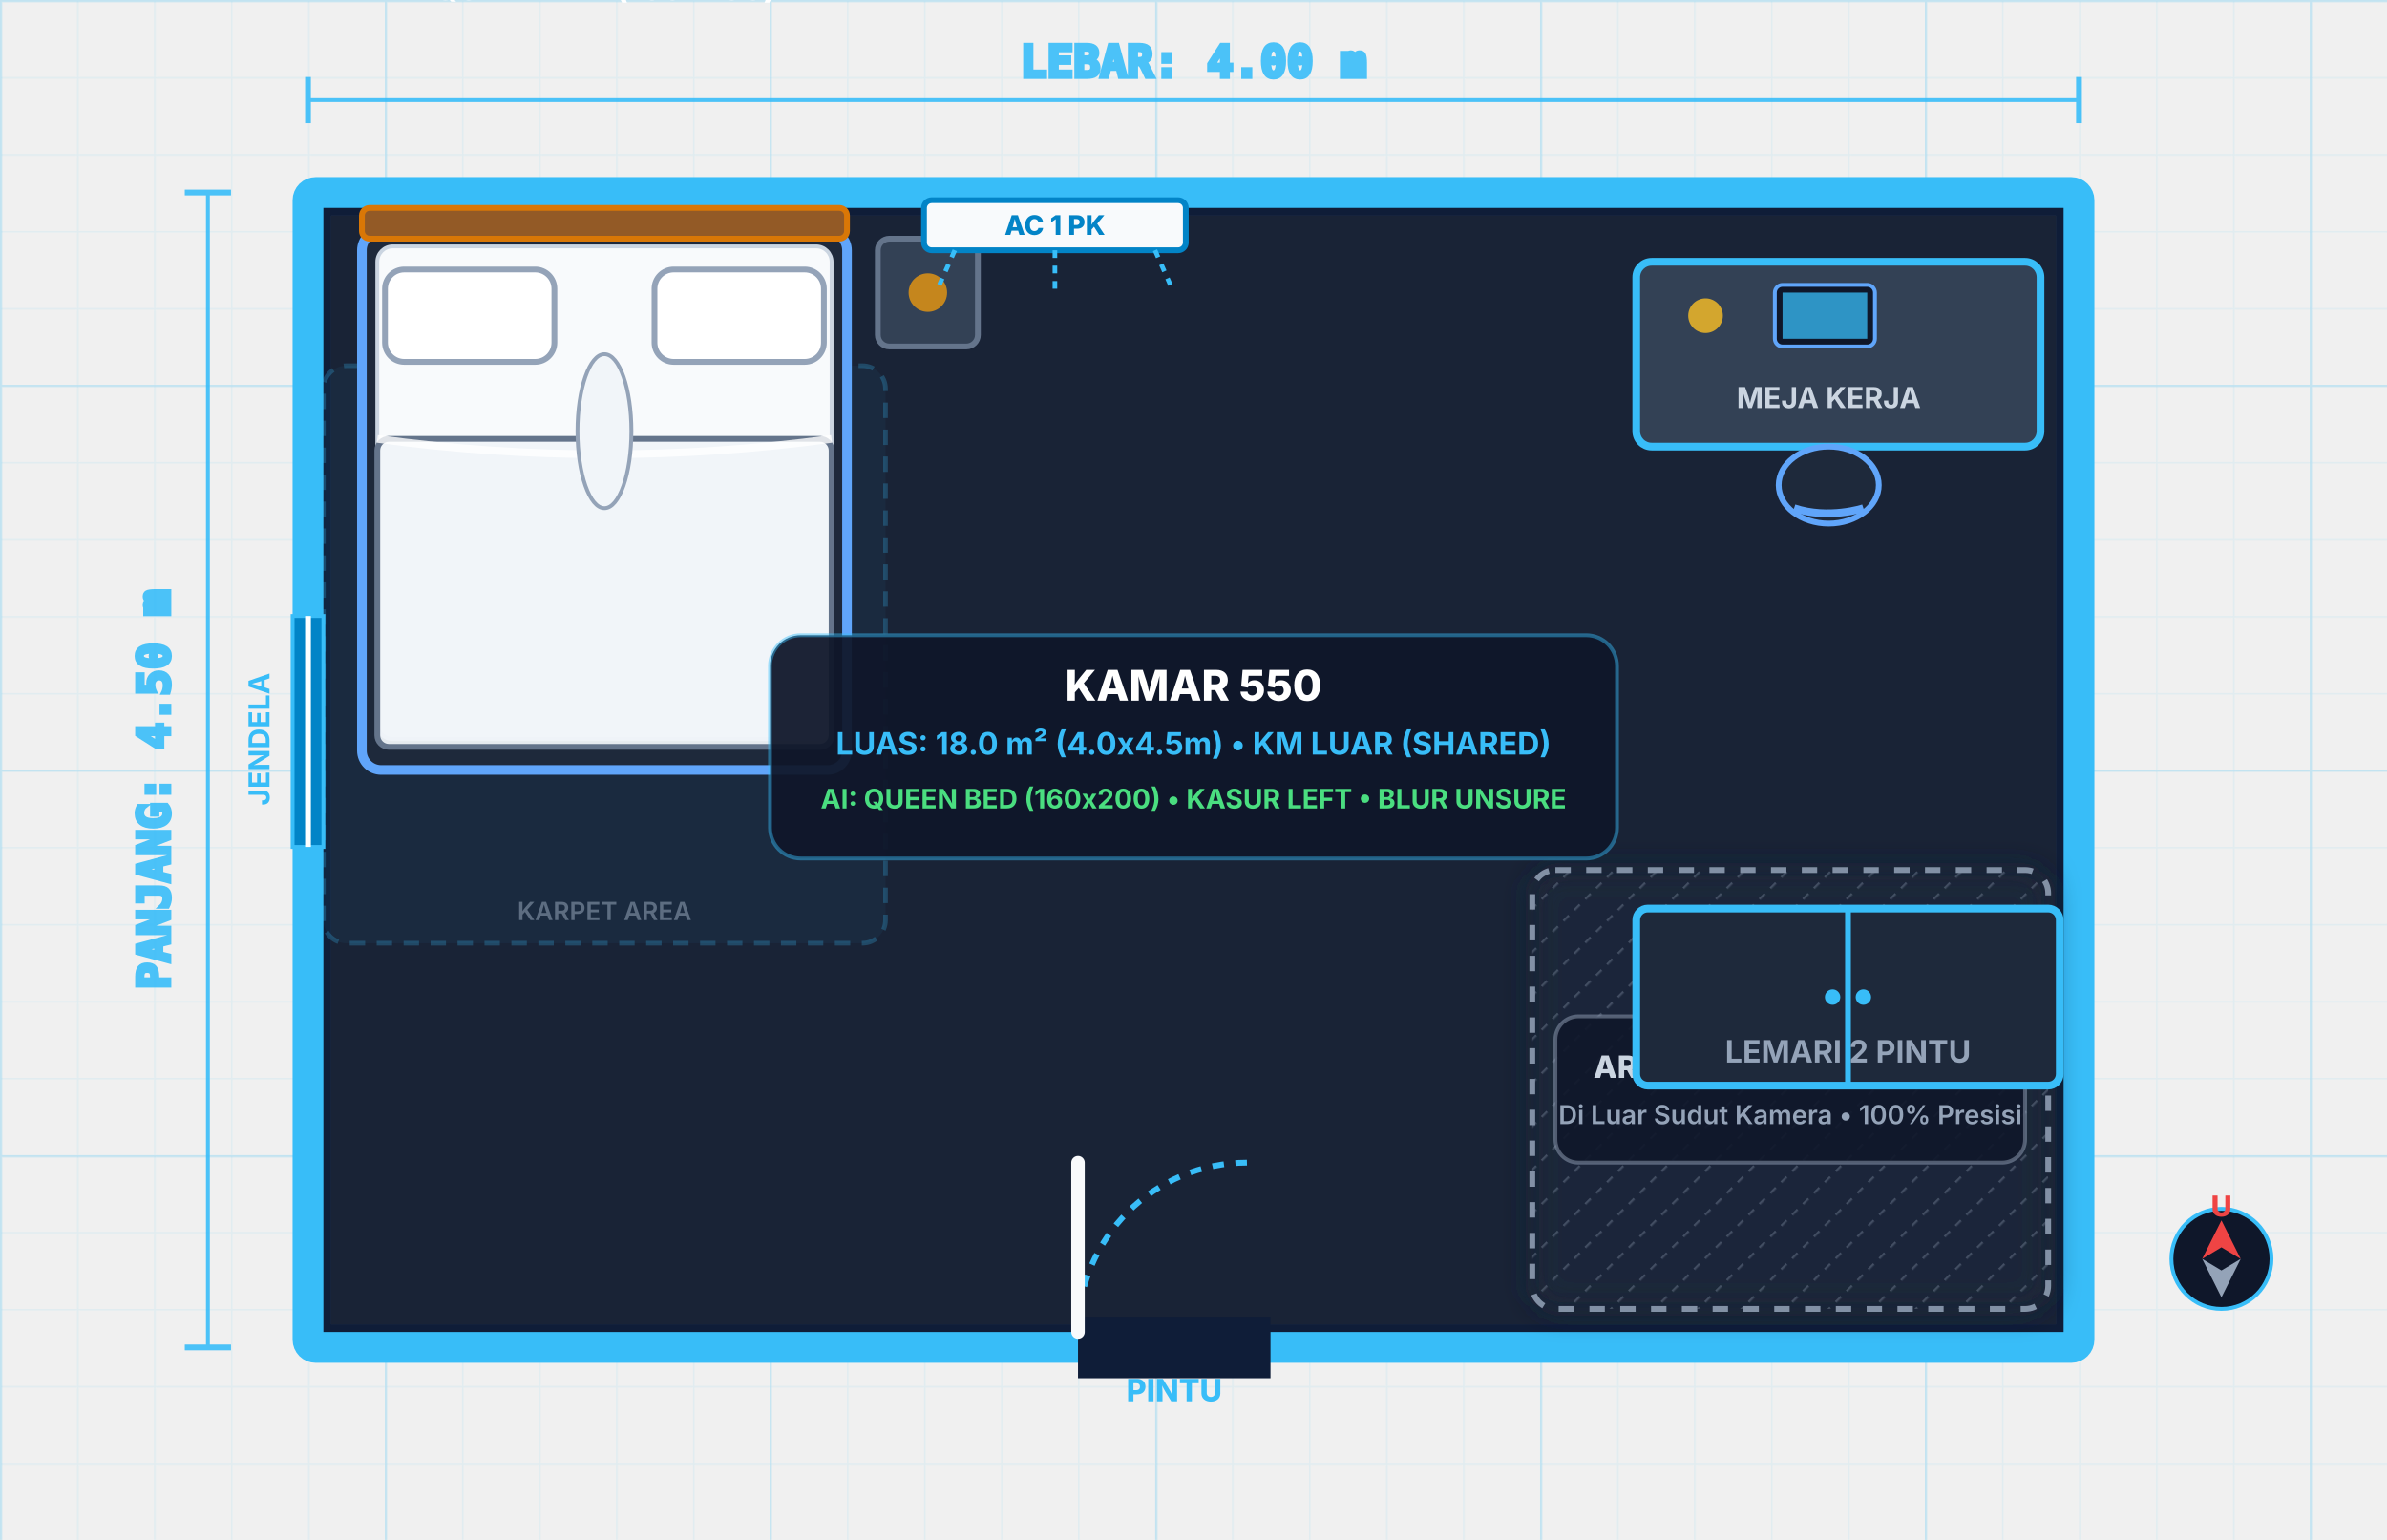
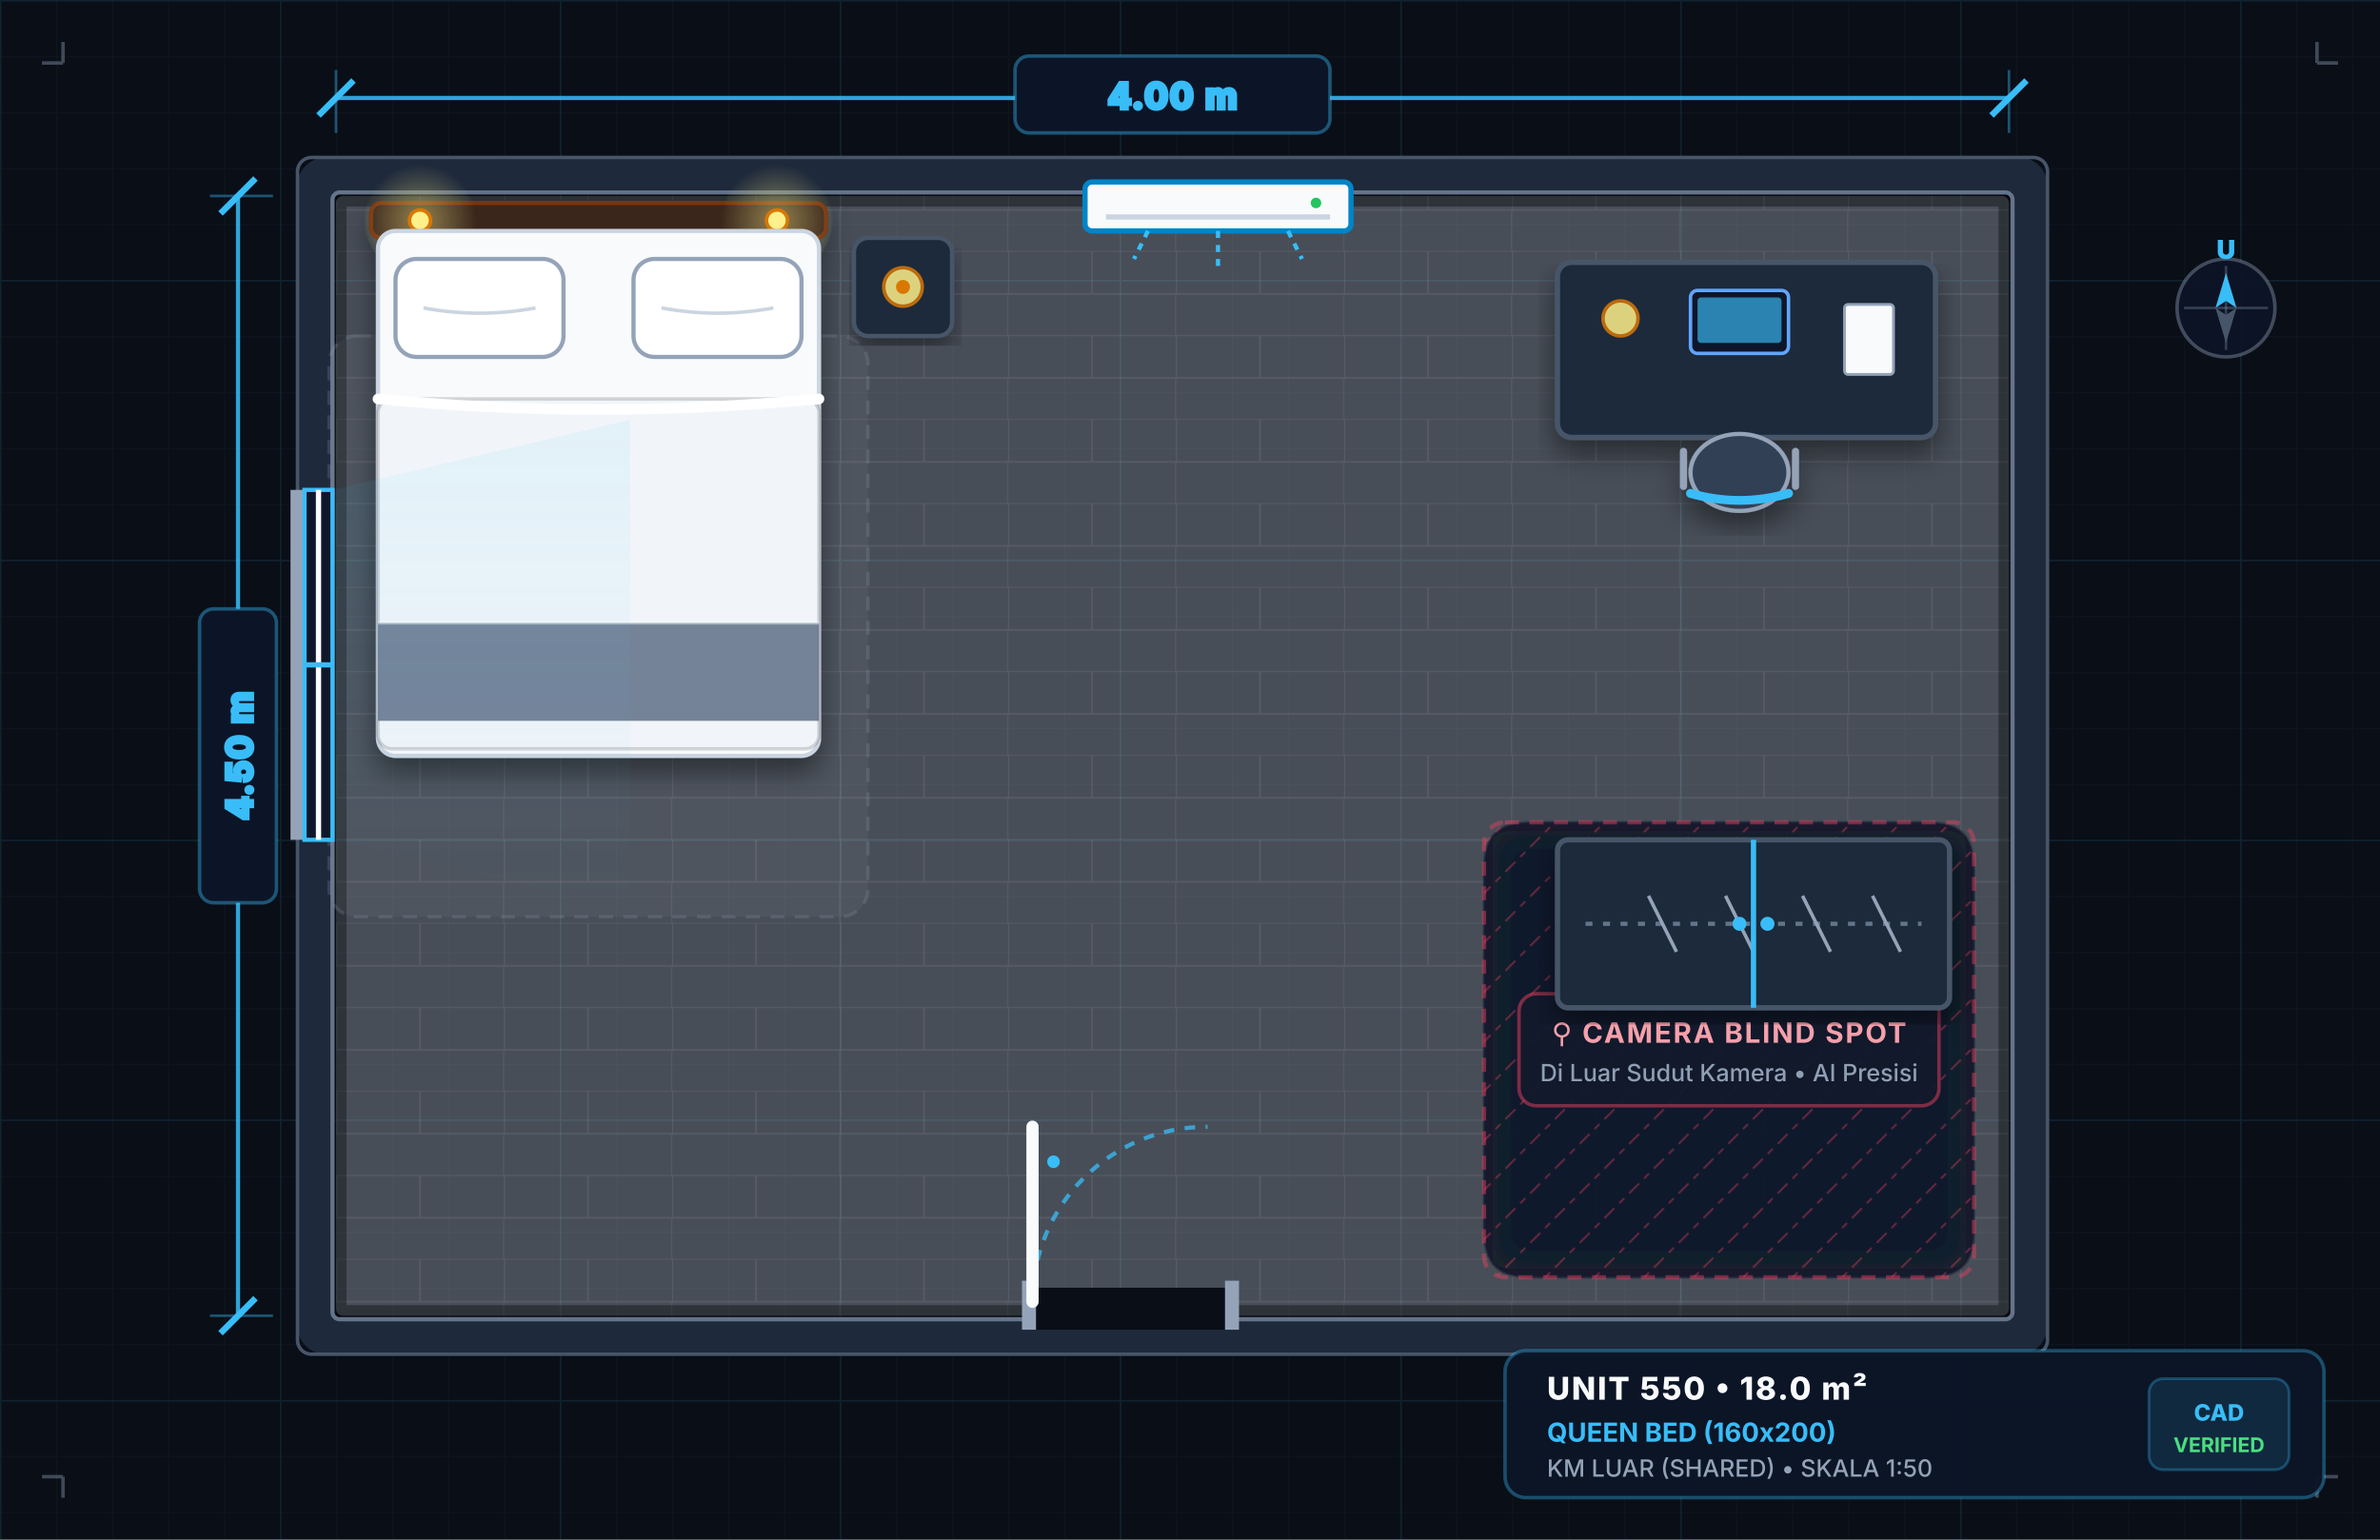
- <svg xmlns="http://www.w3.org/2000/svg" viewBox="0 0 620 400" width="100%" height="100%" style="background:#0b1329; border-radius:12px; font-family:'Inter',system-ui,sans-serif;">
+ <svg xmlns="http://www.w3.org/2000/svg" viewBox="0 0 680 440" width="100%" height="100%" style="background:#090e17; border-radius:14px; font-family:'Inter',system-ui,-apple-system,sans-serif;">
  <defs>
-     <pattern id="grid_s_250" width="20" height="20" patternUnits="userSpaceOnUse">
-       <path d="M 20 0 L 0 0 0 20" fill="none" stroke="rgba(56, 189, 248, 0.08)" stroke-width="0.8" />
+     <pattern id="grid_cad_250" width="16" height="16" patternUnits="userSpaceOnUse">
+       <path d="M 16 0 L 0 0 0 16" fill="none" stroke="rgba(148, 163, 184, 0.04)" stroke-width="0.75" />
    </pattern>
-     <pattern id="grid_m_250" width="100" height="100" patternUnits="userSpaceOnUse">
-       <path d="M 100 0 L 0 0 0 100" fill="none" stroke="rgba(56, 189, 248, 0.18)" stroke-width="1.2" />
+     <pattern id="grid_major_250" width="80" height="80" patternUnits="userSpaceOnUse">
+       <path d="M 80 0 L 0 0 0 80" fill="none" stroke="rgba(56, 189, 248, 0.08)" stroke-width="1" />
    </pattern>
-     <pattern id="tile_250" width="12" height="12" patternUnits="userSpaceOnUse">
-       <rect width="12" height="12" fill="rgba(14, 165, 233, 0.12)" />
-       <path d="M 12 0 L 0 0 0 12" fill="none" stroke="rgba(56, 189, 248, 0.28)" stroke-width="0.7" />
+     <pattern id="parquet_250" width="48" height="24" patternUnits="userSpaceOnUse">
+       <rect width="48" height="24" fill="#cbd5e1" fill-opacity="0.32" />
+       <path d="M 0 12 L 48 12 M 24 0 L 24 12 M 0 24 L 48 24 M 48 12 L 48 24 M 0 0 L 0 12" fill="none" stroke="rgba(255, 255, 255, 0.07)" stroke-width="0.6" />
    </pattern>
-     <filter id="unsure_blur_250" x="-20%" y="-20%" width="140%" height="140%">
-       <feGaussianBlur stdDeviation="3.8" />
+     <pattern id="bm_tile_250" width="14" height="14" patternUnits="userSpaceOnUse">
+       <rect width="14" height="14" fill="#0f2338" />
+       <path d="M 14 0 L 0 0 0 14" fill="none" stroke="rgba(56, 189, 248, 0.22)" stroke-width="0.6" />
+     </pattern>
+     <filter id="frost_blur_250" x="-10%" y="-10%" width="120%" height="120%">
+       <feGaussianBlur stdDeviation="5" result="blur" />
+       <feColorMatrix type="matrix" values="1 0 0 0 0  0 1 0 0 0  0 0 1 0 0  0 0 0 18 -7" />
    </filter>
-     <pattern id="unsure_hatch_250" width="8" height="8" patternTransform="rotate(45 0 0)" patternUnits="userSpaceOnUse">
-       <line x1="0" y1="0" x2="0" y2="8" stroke="rgba(148, 163, 184, 0.35)" stroke-width="1.2" stroke-dasharray="2 2" />
+     <pattern id="blind_hatch_250" width="10" height="10" patternTransform="rotate(45 0 0)" patternUnits="userSpaceOnUse">
+       <line x1="0" y1="0" x2="0" y2="10" stroke="rgba(244, 63, 94, 0.35)" stroke-width="1.2" stroke-dasharray="2 2" />
    </pattern>
+     <linearGradient id="win_light_250" x1="0%" y1="0%" x2="0%" y2="100%">
+       <stop offset="0%" stop-color="#38bdf8" stop-opacity="0.18" />
+       <stop offset="100%" stop-color="#38bdf8" stop-opacity="0.0" />
+     </linearGradient>
+     <radialGradient id="lamp_glow_250">
+       <stop offset="0%" stop-color="#fef08a" stop-opacity="0.45" />
+       <stop offset="100%" stop-color="#fef08a" stop-opacity="0" />
+     </radialGradient>
+     <filter id="drop_shadow_250" x="-5%" y="-5%" width="115%" height="115%">
+       <feDropShadow dx="0" dy="4" stdDeviation="4" flood-color="#000000" flood-opacity="0.45" />
+     </filter>
  </defs>
-   <rect width="620" height="400" fill="url(#grid_s_250)" />
-   <rect width="620" height="400" fill="url(#grid_m_250)" />
-   <g stroke="#38bdf8" stroke-width="1" opacity="0.9">
-     <line x1="80" y1="26" x2="540" y2="26" />
-     <line x1="80" y1="20" x2="80" y2="32" stroke-width="1.5" />
-     <line x1="540" y1="20" x2="540" y2="32" stroke-width="1.5" />
-     <text x="310" y="20" fill="#38bdf8" font-size="11.5" font-weight="700" text-anchor="middle" font-family="monospace">
-       LEBAR: 4.00 m
+   <rect width="680" height="440" fill="#090e17" />
+   <rect width="680" height="440" fill="url(#grid_cad_250)" />
+   <rect width="680" height="440" fill="url(#grid_major_250)" />
+   <g stroke="rgba(148, 163, 184, 0.4)" stroke-width="1">
+     <path d="M 12 18 L 18 18 M 18 12 L 18 18" />
+     <path d="M 668 18 L 662 18 M 662 12 L 662 18" />
+     <path d="M 12 422 L 18 422 M 18 428 L 18 422" />
+     <path d="M 668 422 L 662 422 M 662 428 L 662 422" />
+   </g>
+   <g stroke="#38bdf8" stroke-width="1.2">
+     <line x1="96" y1="28" x2="574" y2="28" opacity="0.85" />
+     <line x1="91" y1="33" x2="101" y2="23" stroke-width="1.8" />
+     <line x1="569" y1="33" x2="579" y2="23" stroke-width="1.8" />
+     <line x1="96" y1="38" x2="96" y2="20" opacity="0.4" stroke-width="0.75" />
+     <line x1="574" y1="38" x2="574" y2="20" opacity="0.4" stroke-width="0.75" />
+     <rect x="290" y="16" width="90" height="22" rx="4" fill="#0c1527" stroke="rgba(56, 189, 248, 0.4)" stroke-width="1" />
+     <text x="335" y="31" fill="#38bdf8" font-size="10" font-weight="700" text-anchor="middle" letter-spacing="0.5">
+       4.00 m
    </text>
  </g>
-   <g stroke="#38bdf8" stroke-width="1" opacity="0.9">
-     <line x1="54" y1="50" x2="54" y2="350" />
-     <line x1="48" y1="50" x2="60" y2="50" stroke-width="1.5" />
-     <line x1="48" y1="350" x2="60" y2="350" stroke-width="1.5" />
-     <text x="44" y="205" fill="#38bdf8" font-size="11.5" font-weight="700" text-anchor="middle" font-family="monospace" transform="rotate(-90 44 205)">
-       PANJANG: 4.50 m
+   <g stroke="#38bdf8" stroke-width="1.2">
+     <line x1="68" y1="56" x2="68" y2="376" opacity="0.85" />
+     <line x1="63" y1="61" x2="73" y2="51" stroke-width="1.8" />
+     <line x1="63" y1="381" x2="73" y2="371" stroke-width="1.8" />
+     <line x1="78" y1="56" x2="60" y2="56" opacity="0.4" stroke-width="0.75" />
+     <line x1="78" y1="376" x2="60" y2="376" opacity="0.4" stroke-width="0.75" />
+     <g transform="translate(68, 216)">
+       <rect x="-42" y="-11" width="84" height="22" rx="4" fill="#0c1527" stroke="rgba(56, 189, 248, 0.4)" stroke-width="1" transform="rotate(-90)" />
+       <text x="0" y="4" fill="#38bdf8" font-size="10" font-weight="700" text-anchor="middle" letter-spacing="0.5" transform="rotate(-90)">
+         4.50 m
+       </text>
+     </g>
+   </g>
+   <rect x="96" y="56" width="478" height="320" rx="2" fill="url(#parquet_250)" />
+   <rect x="96" y="56" width="478" height="320" fill="none" stroke="rgba(0, 0, 0, 0.35)" stroke-width="6" />
+   <rect x="90" y="50" width="490" height="332" fill="none" stroke="#1e293b" stroke-width="10" rx="3" />
+   <rect x="85" y="45" width="500" height="342" fill="none" stroke="#475569" stroke-width="1" rx="4" />
+   <rect x="95" y="55" width="480" height="322" fill="none" stroke="#64748b" stroke-width="1.2" rx="2" />
+   <g id="unsure_zone" opacity="0.95">
+     <rect x="424" y="235" width="140" height="130" rx="6" fill="rgba(15, 23, 42, 0.85)" filter="url(#frost_blur_250)" />
+     <rect x="424" y="235" width="140" height="130" rx="6" fill="url(#blind_hatch_250)" stroke="rgba(244, 63, 94, 0.45)" stroke-width="1.2" stroke-dasharray="4 3" />
+     <rect x="434" y="284" width="120" height="32" rx="5" fill="rgba(15, 23, 42, 0.94)" stroke="rgba(244, 63, 94, 0.5)" stroke-width="1" />
+     <text x="494.0" y="298" fill="#fda4af" font-size="8" font-weight="700" text-anchor="middle" letter-spacing="0.5">
+       ⚲ CAMERA BLIND SPOT
+     </text>
+     <text x="494.0" y="309" fill="#94a3b8" font-size="6.8" font-weight="500" text-anchor="middle">
+       Di Luar Sudut Kamera • AI Presisi
    </text>
  </g>
-   <rect x="80" y="50" width="460" height="300" fill="#0f1d38" stroke="#38bdf8" stroke-width="8" rx="2" />
-   <rect x="86" y="56" width="448" height="288" fill="#cbd5e1" opacity="0.22" />
-   <rect x="86" y="56" width="448" height="288" fill="rgba(15, 23, 42, 0.75)" />
-   <g>
-     <rect x="398" y="226" width="134" height="114" rx="6" fill="rgba(30, 41, 59, 0.75)" filter="url(#unsure_blur_250)" />
-     <rect x="398" y="226" width="134" height="114" rx="6" fill="url(#unsure_hatch_250)" stroke="#94a3b8" stroke-width="1.5" stroke-dasharray="4 4" opacity="0.85" />
-     <rect x="404" y="264" width="122" height="38" rx="6" fill="rgba(15, 23, 42, 0.9)" stroke="rgba(148, 163, 184, 0.5)" stroke-width="1" />
-     <text x="465.0" y="280" fill="#cbd5e1" font-size="8" font-weight="800" text-anchor="middle">AREA UNSURE (BLURRED)</text>
-     <text x="465.0" y="292" fill="#94a3b8" font-size="6.8" font-weight="600" text-anchor="middle">Di Luar Sudut Kamera • 100% Presisi</text>
+   <rect x="94" y="96" width="154" height="166" rx="8" fill="rgba(255, 255, 255, 0.04)" stroke="rgba(148, 163, 184, 0.2)" stroke-width="1" stroke-dasharray="4 3" />
+   <g id="bed_unit" filter="url(#drop_shadow_250)">
+     <rect x="106" y="58" width="130" height="10" rx="3" fill="#3b271d" stroke="#78350f" stroke-width="1.2" />
+     <circle cx="120" cy="63" r="16" fill="url(#lamp_glow_250)" />
+     <circle cx="222" cy="63" r="16" fill="url(#lamp_glow_250)" />
+     <circle cx="120" cy="63" r="3" fill="#fef08a" stroke="#d97706" stroke-width="1" />
+     <circle cx="222" cy="63" r="3" fill="#fef08a" stroke="#d97706" stroke-width="1" />
+     <rect x="108" y="66" width="126" height="150" rx="5" fill="#f8fafc" stroke="#cbd5e1" stroke-width="1.2" />
+     <rect x="108" y="114" width="126" height="100" rx="4" fill="#f1f5f9" stroke="rgba(0,0,0,0.15)" stroke-width="1" />
+     <path d="M 108 114 Q 171.0 120 234 114" fill="none" stroke="#ffffff" stroke-width="3" stroke-linecap="round" />
+     <rect x="108" y="178" width="126" height="28" fill="#64748b" opacity="0.88" />
+     <line x1="108" y1="178" x2="234" y2="178" stroke="rgba(255,255,255,0.4)" stroke-width="1" />
+     <rect x="113" y="74" width="48" height="28" rx="6" fill="#ffffff" stroke="#94a3b8" stroke-width="1.2" />
+     <path d="M 121 88 Q 137.0 91 153 88" fill="none" stroke="#cbd5e1" stroke-width="1" />
+     <rect x="181" y="74" width="48" height="28" rx="6" fill="#ffffff" stroke="#94a3b8" stroke-width="1.2" />
+     <path d="M 189 88 Q 205.0 91 221 88" fill="none" stroke="#cbd5e1" stroke-width="1" />
  </g>
-   <g>
-     <rect x="84" y="95" width="146" height="150" rx="6" fill="rgba(56, 189, 248, 0.05)" stroke="rgba(56, 189, 248, 0.25)" stroke-width="1.2" stroke-dasharray="4 3" />
-     <text x="157.0" y="239" fill="rgba(148, 163, 184, 0.55)" font-size="6.5" font-weight="600" text-anchor="middle">KARPET AREA</text>
+   <g filter="url(#drop_shadow_250)">
+     <rect x="244" y="68" width="28" height="28" rx="4" fill="#1e293b" stroke="#475569" stroke-width="1.2" />
+     <circle cx="258" cy="82" r="5.5" fill="#fef08a" stroke="#d97706" stroke-width="1" opacity="0.85" />
+     <circle cx="258" cy="82" r="2" fill="#d97706" />
  </g>
-   <g>
-     <rect x="94" y="60" width="126" height="140" rx="5" fill="#1e293b" stroke="#60a5fa" stroke-width="2.5" />
-     <rect x="94" y="54" width="126" height="8" rx="2" fill="#935a26" stroke="#d97706" stroke-width="1.5" />
-     <rect x="98" y="64" width="118" height="128" rx="4" fill="#f8fafc" stroke="#cbd5e1" stroke-width="1" />
-     <rect x="98" y="114" width="118" height="80" rx="3" fill="#f1f5f9" stroke="#64748b" stroke-width="1.5" fill-opacity="0.95" />
-     <path d="M 98 114 Q 157.0 122 216 114" fill="none" stroke="#ffffff" stroke-width="2" opacity="0.8" />
-     <rect x="100" y="70" width="44" height="24" rx="5" fill="#ffffff" stroke="#94a3b8" stroke-width="1.5" />
-     <rect x="170" y="70" width="44" height="24" rx="5" fill="#ffffff" stroke="#94a3b8" stroke-width="1.5" />
-     <ellipse cx="157.0" cy="112" rx="7" ry="20" fill="#f1f5f9" stroke="#94a3b8" stroke-width="1" />
-     <text x="157.0" cy="160" fill="#ffffff" font-size="8" font-weight="800" text-anchor="middle">QUEEN BED (160x200)</text>
+   <g id="wardrobe" filter="url(#drop_shadow_250)">
+     <rect x="445" y="240" width="112" height="48" rx="3" fill="#1e293b" stroke="#475569" stroke-width="1.5" />
+     <line x1="453" y1="264" x2="549" y2="264" stroke="#64748b" stroke-width="1.2" stroke-dasharray="2 3" />
+     <line x1="471" y1="256" x2="479" y2="272" stroke="#94a3b8" stroke-width="1" />
+     <line x1="493" y1="256" x2="501" y2="272" stroke="#94a3b8" stroke-width="1" />
+     <line x1="515" y1="256" x2="523" y2="272" stroke="#94a3b8" stroke-width="1" />
+     <line x1="535" y1="256" x2="543" y2="272" stroke="#94a3b8" stroke-width="1" />
+     <line x1="501" y1="240" x2="501" y2="288" stroke="#38bdf8" stroke-width="1.5" />
+     <circle cx="497" cy="264" r="2" fill="#38bdf8" />
+     <circle cx="505" cy="264" r="2" fill="#38bdf8" />
  </g>
-   <rect x="228" y="62" width="26" height="28" rx="3" fill="#334155" stroke="#64748b" stroke-width="1.5" />
-   <circle cx="241" cy="76" r="5" fill="#f59e0b" opacity="0.75" />
-   <g>
-     <rect x="425" y="236" width="110" height="46" rx="3" fill="#1e293b" stroke="#38bdf8" stroke-width="2" />
-     <line x1="480" y1="236" x2="480" y2="282" stroke="#38bdf8" stroke-width="1.5" />
-     <circle cx="476" cy="259" r="2" fill="#38bdf8" />
-     <circle cx="484" cy="259" r="2" fill="#38bdf8" />
-     <text x="480" y="276" fill="#94a3b8" font-size="8" font-weight="700" text-anchor="middle">LEMARI 2 PINTU</text>
+   <g id="desk_setup" filter="url(#drop_shadow_250)">
+     <rect x="445" y="75" width="108" height="50" rx="4" fill="#1e293b" stroke="#475569" stroke-width="1.5" />
+     <rect x="483" y="83" width="28" height="18" rx="2" fill="#0f172a" stroke="#60a5fa" stroke-width="1" />
+     <rect x="485" y="85" width="24" height="13" rx="1" fill="#38bdf8" opacity="0.65" />
+     <circle cx="463" cy="91" r="5" fill="#fef08a" stroke="#d97706" stroke-width="1" opacity="0.85" />
+     <rect x="527" y="87" width="14" height="20" rx="1" fill="#f8fafc" stroke="#94a3b8" stroke-width="0.8" />
+     <ellipse cx="497" cy="135" rx="14" ry="11" fill="#334155" stroke="#94a3b8" stroke-width="1.2" />
+     <path d="M 483 141 Q 497 145 511 141" fill="none" stroke="#38bdf8" stroke-width="2.5" stroke-linecap="round" />
+     <line x1="481" y1="129" x2="481" y2="139" stroke="#94a3b8" stroke-width="2" stroke-linecap="round" />
+     <line x1="513" y1="129" x2="513" y2="139" stroke="#94a3b8" stroke-width="2" stroke-linecap="round" />
  </g>
-   <g>
-     <rect x="425" y="68" width="105" height="48" rx="4" fill="#334155" stroke="#38bdf8" stroke-width="2" />
-     <rect x="461" y="74" width="26" height="16" rx="2" fill="#0f172a" stroke="#60a5fa" stroke-width="1" />
-     <rect x="463" y="76" width="22" height="12" fill="#38bdf8" opacity="0.75" />
-     <circle cx="443" cy="82" r="4.5" fill="#fbbf24" opacity="0.8" />
-     <ellipse cx="475" cy="126" rx="13" ry="10" fill="#1e293b" stroke="#60a5fa" stroke-width="1.5" />
-     <path d="M 466 132 C 475 135 484 132 484 132" stroke="#60a5fa" stroke-width="2" fill="none" />
-     <text x="475" y="106" fill="#cbd5e1" font-size="7.5" font-weight="700" text-anchor="middle">MEJA KERJA</text>
+   <g id="ac_unit">
+     <rect x="310" y="52" width="76" height="14" rx="2" fill="#f8fafc" stroke="#0284c7" stroke-width="1.5" />
+     <line x1="316" y1="62" x2="380" y2="62" stroke="#cbd5e1" stroke-width="1.5" />
+     <line x1="328" y1="66" x2="324" y2="74" stroke="#38bdf8" stroke-width="1.2" stroke-dasharray="2 2" />
+     <line x1="348" y1="66" x2="348" y2="76" stroke="#38bdf8" stroke-width="1.2" stroke-dasharray="2 2" />
+     <line x1="368" y1="66" x2="372" y2="74" stroke="#38bdf8" stroke-width="1.2" stroke-dasharray="2 2" />
+     <circle cx="376" cy="58" r="1.5" fill="#22c55e" />
  </g>
-   <g>
-     <rect x="240" y="52" width="68" height="13" rx="2" fill="#f8fafc" stroke="#0284c7" stroke-width="1.5" />
-     <path d="M 248 65 L 244 74" stroke="#38bdf8" stroke-width="1.2" stroke-dasharray="2 2" />
-     <path d="M 274 65 L 274 76" stroke="#38bdf8" stroke-width="1.2" stroke-dasharray="2 2" />
-     <path d="M 300 65 L 304 74" stroke="#38bdf8" stroke-width="1.2" stroke-dasharray="2 2" />
-     <text x="274" y="61" fill="#0284c7" font-size="7" font-weight="800" text-anchor="middle">AC 1 PK</text>
+   <g id="window_left">
+     <polygon points="95,140 180,120 180,260 95,240" fill="url(#win_light_250)" opacity="0.45" />
+     <rect x="83" y="140" width="4" height="100" fill="#94a3b8" />
+     <rect x="87" y="140" width="8" height="100" fill="#0f172a" stroke="#38bdf8" stroke-width="1.2" />
+     <line x1="91" y1="140" x2="91" y2="240" stroke="#ffffff" stroke-width="1.5" />
+     <line x1="87" y1="190" x2="95" y2="190" stroke="#38bdf8" stroke-width="1.5" />
  </g>
-   <g>
-     <rect x="76" y="160" width="8" height="60" fill="#0284c7" stroke="#38bdf8" stroke-width="1" />
-     <line x1="80" y1="160" x2="80" y2="220" stroke="#ffffff" stroke-width="1.5" />
-     <text x="70" y="192" fill="#38bdf8" font-size="7.5" font-weight="700" text-anchor="middle" transform="rotate(-90 70 192)">JENDELA</text>
+   <g id="main_door">
+     <rect x="295" y="368" width="56" height="12" fill="#090e17" />
+     <rect x="292" y="366" width="4" height="14" fill="#94a3b8" />
+     <rect x="350" y="366" width="4" height="14" fill="#94a3b8" />
+     <path d="M 295 372 A 50 50 0 0 1 345 322" fill="none" stroke="#38bdf8" stroke-width="1.2" stroke-dasharray="3 3" opacity="0.75" />
+     <line x1="295" y1="372" x2="295" y2="322" stroke="#f8fafc" stroke-width="3.5" stroke-linecap="round" />
+     <circle cx="301" cy="332" r="1.8" fill="#38bdf8" />
  </g>
-   <g>
-     <rect x="280" y="342" width="50" height="16" fill="#0f1d38" />
-     <path d="M 280 346 A 44 44 0 0 1 324 302" fill="none" stroke="#38bdf8" stroke-width="1.5" stroke-dasharray="3 3" />
-     <line x1="280" y1="346" x2="280" y2="302" stroke="#f8fafc" stroke-width="3.5" stroke-linecap="round" />
-     <text x="305" y="364" fill="#38bdf8" font-size="8" font-weight="800" text-anchor="middle">PINTU</text>
+   <g id="title_block" transform="translate(430, 386)">
+     <rect x="0" y="0" width="234" height="42" rx="6" fill="rgba(12, 21, 39, 0.96)" stroke="rgba(56, 189, 248, 0.35)" stroke-width="1" />
+     <text x="12" y="14" fill="#f8fafc" font-size="9" font-weight="800" letter-spacing="0.5">
+       UNIT 550 • 18.0 m²
+     </text>
+     <text x="12" y="26" fill="#38bdf8" font-size="7.5" font-weight="700">
+       QUEEN BED (160x200)
+     </text>
+     <text x="12" y="36" fill="#94a3b8" font-size="6.8" font-weight="500">
+       KM LUAR (SHARED) • SKALA 1:50
+     </text>
+     <rect x="184" y="8" width="40" height="26" rx="4" fill="rgba(56, 189, 248, 0.12)" stroke="rgba(56, 189, 248, 0.3)" stroke-width="0.8" />
+     <text x="204" y="20" fill="#38bdf8" font-size="6.5" font-weight="800" text-anchor="middle">CAD</text>
+     <text x="204" y="29" fill="#4ade80" font-size="5.8" font-weight="700" text-anchor="middle">VERIFIED</text>
  </g>
-   <g>
-     <rect x="200" y="165" width="220" height="58" rx="8" fill="rgba(15, 23, 42, 0.94)" stroke="rgba(56, 189, 248, 0.45)" stroke-width="1" />
-     <text x="310" y="182" fill="#ffffff" font-size="11" font-weight="800" text-anchor="middle">KAMAR 550</text>
-     <text x="310" y="196" fill="#38bdf8" font-size="8" font-weight="700" text-anchor="middle">LUAS: 18.0 m² (4.0x4.5m) • KM LUAR (SHARED)</text>
-     <text x="310" y="210" fill="#4ade80" font-size="7" font-weight="700" text-anchor="middle">AI: QUEEN BED (160x200) • KASUR LEFT • BLUR UNSURE</text>
-   </g>
-   <g transform="translate(562, 312)">
-     <circle cx="15" cy="15" r="13" fill="#0f172a" stroke="#38bdf8" stroke-width="1" />
-     <path d="M 15 5 L 20 15 L 15 12 L 10 15 Z" fill="#ef4444" />
-     <path d="M 15 25 L 20 15 L 15 18 L 10 15 Z" fill="#94a3b8" />
-     <text x="15" y="4" fill="#ef4444" font-size="7.5" font-weight="800" text-anchor="middle">U</text>
+   <g id="north_compass" transform="translate(620, 72)">
+     <circle cx="16" cy="16" r="14" fill="rgba(12, 21, 39, 0.9)" stroke="rgba(148, 163, 184, 0.4)" stroke-width="1" />
+     <line x1="16" y1="4" x2="16" y2="28" stroke="rgba(148, 163, 184, 0.3)" stroke-width="0.75" />
+     <line x1="4" y1="16" x2="28" y2="16" stroke="rgba(148, 163, 184, 0.3)" stroke-width="0.75" />
+     <polygon points="16,6 19,16 16,14 13,16" fill="#38bdf8" />
+     <polygon points="16,26 19,16 16,18 13,16" fill="#475569" />
+     <text x="16" y="2" fill="#38bdf8" font-size="7.5" font-weight="900" text-anchor="middle">U</text>
  </g>
</svg>
